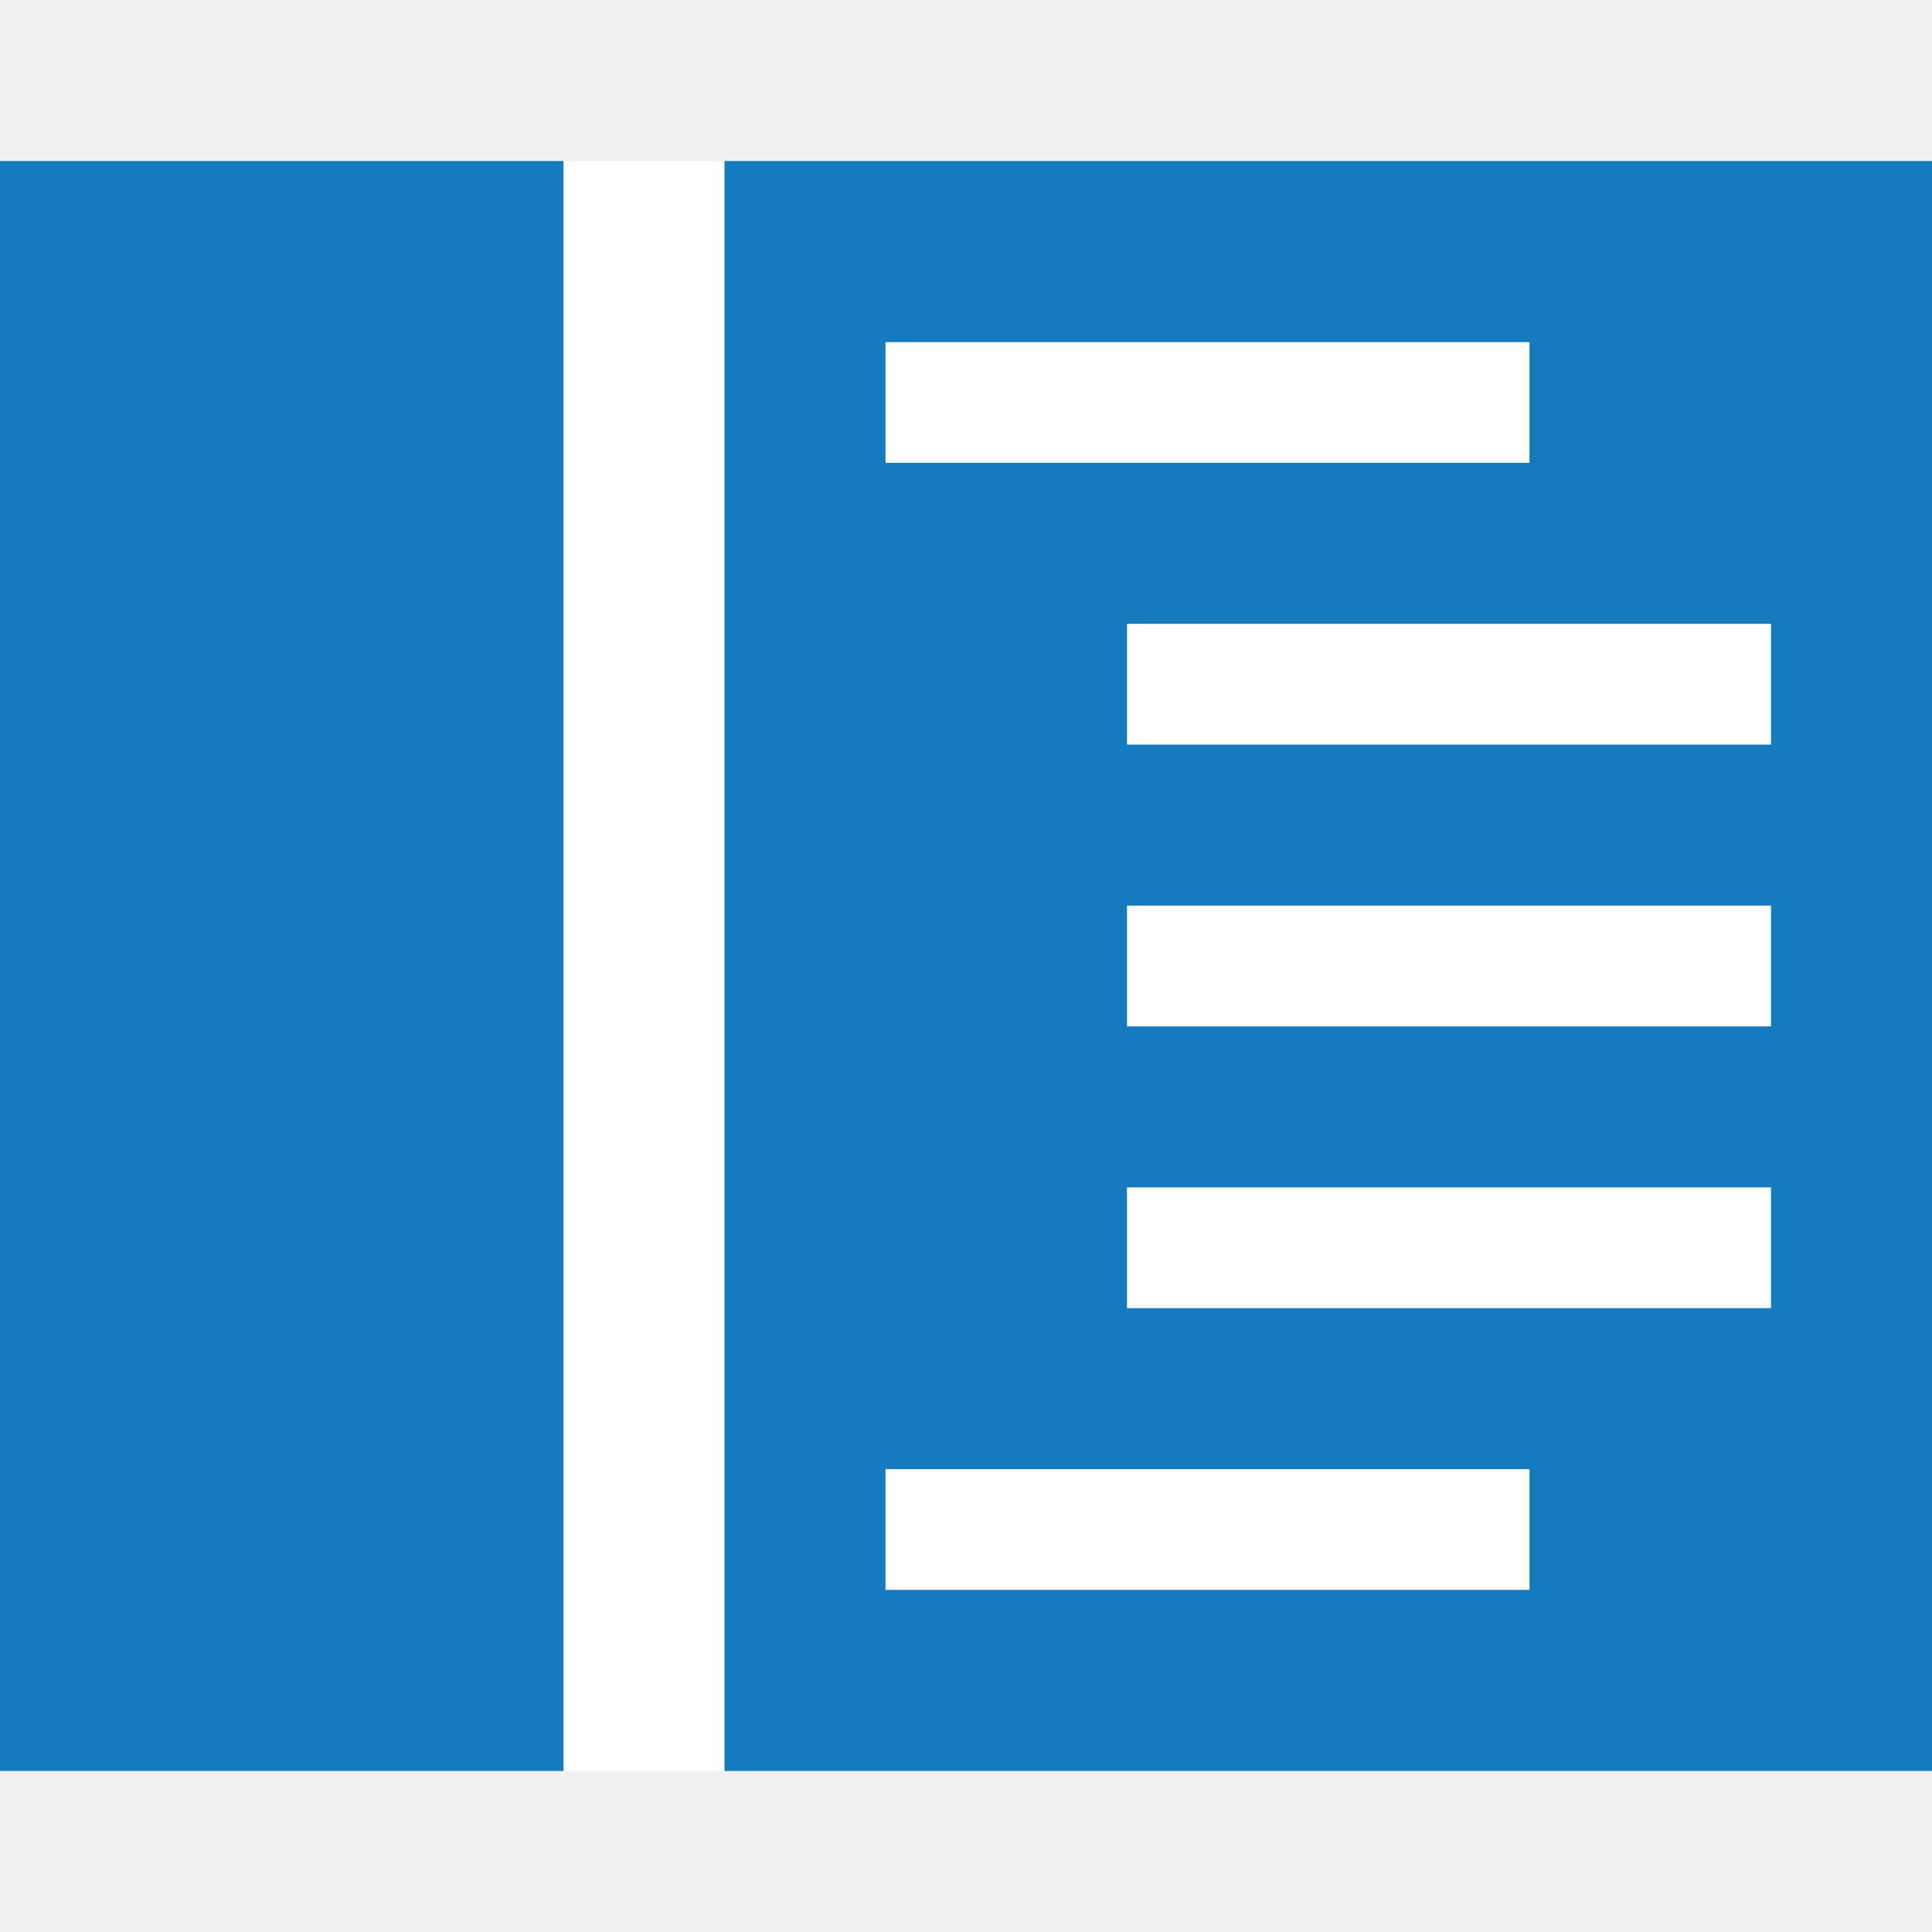
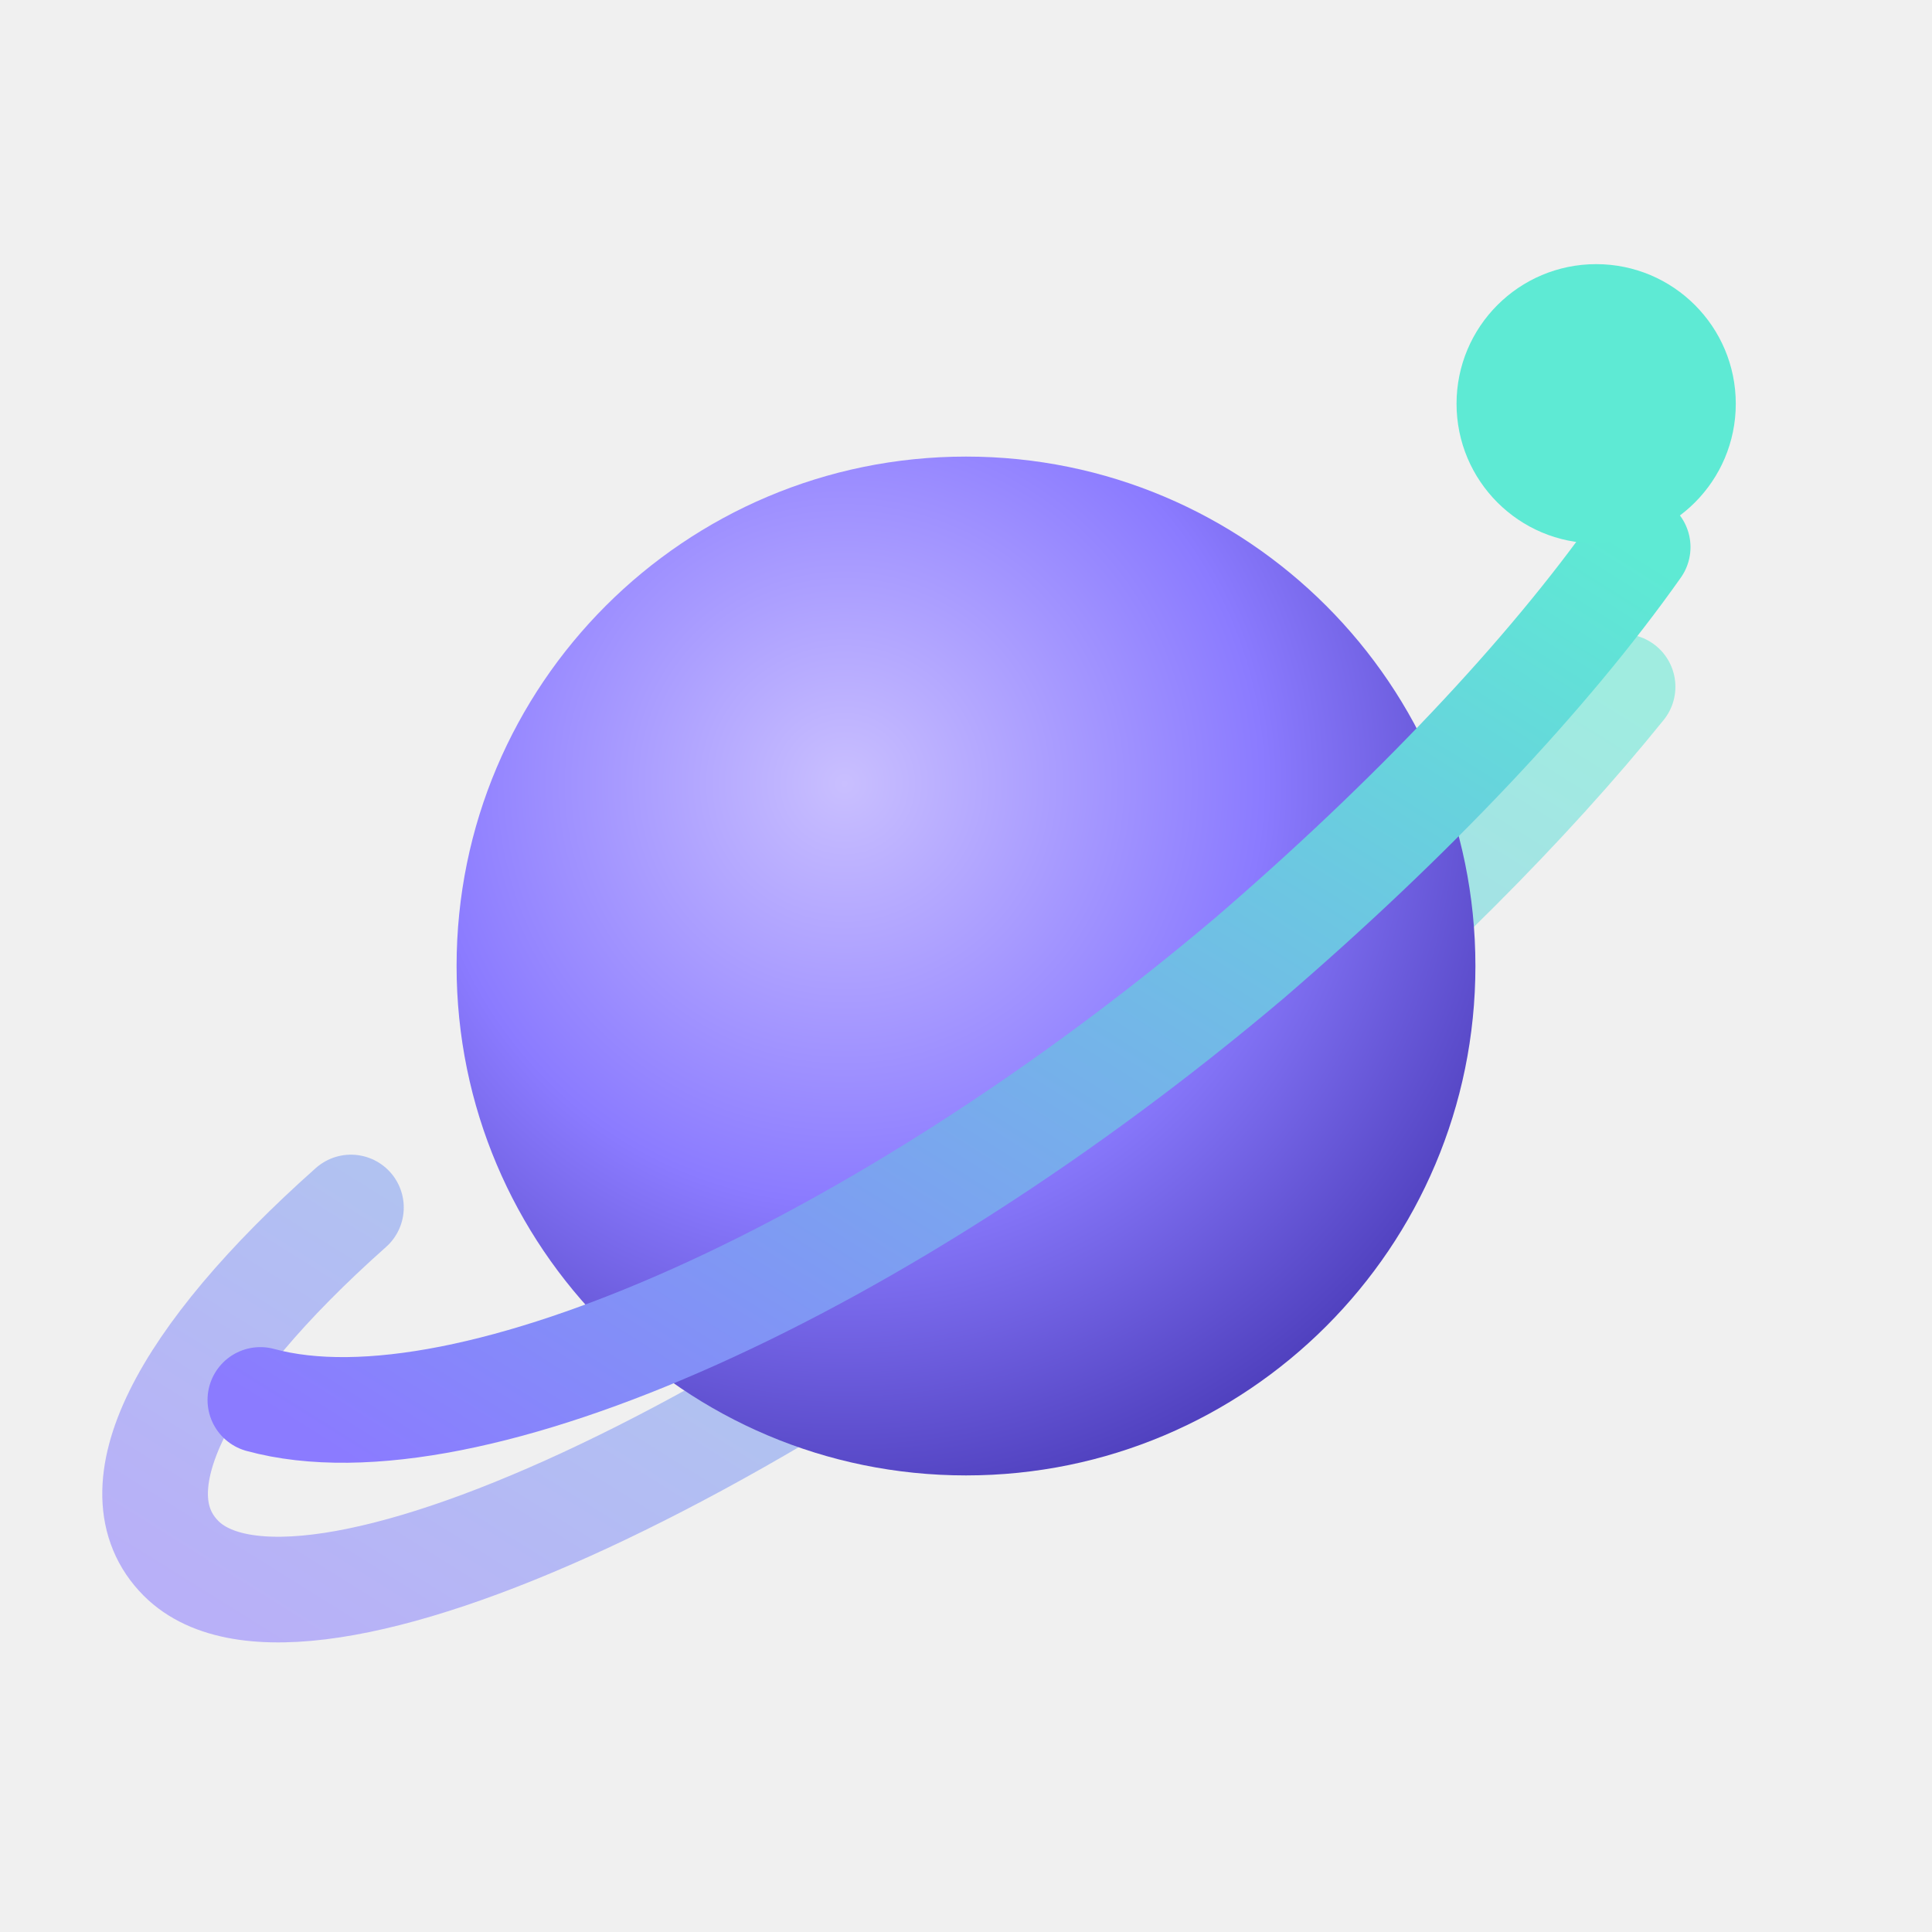
- <svg xmlns="http://www.w3.org/2000/svg" id="Layer_1" viewBox="0 0 1024 1024">
-   <style>.st0{fill:#f6f6f6;fill-opacity:0}.st1{fill:#fff}.st2{fill:#167abf}</style>
-   <path class="st0" d="M1024 1024H0V0h1024v1024z" />
-   <path class="st1" d="M1024 85.333v853.333H0V85.333h1024z" />
-   <path class="st2" d="M0 85.333h298.667v853.333H0V85.333zm1024 0v853.333H384V85.333h640zm-554.667 160h341.333v-64H469.333v64zm341.334 533.334H469.333v64h341.333l.001-64zm128-149.334H597.333v64h341.333l.001-64zm0-149.333H597.333v64h341.333l.001-64zm0-149.333H597.333v64h341.333l.001-64z" />
+ <svg xmlns="http://www.w3.org/2000/svg" viewBox="0 0 1024 1024">
+   <defs>
+     <radialGradient id="p" cx="38%" cy="32%" r="75%">
+       <stop offset="0" stop-color="#c9bfff" />
+       <stop offset=".55" stop-color="#8b7bff" />
+       <stop offset="1" stop-color="#4a3bb8" />
+     </radialGradient>
+     <linearGradient id="r" x1="0" y1="1" x2="1" y2="0">
+       <stop offset="0" stop-color="#8b7bff" />
+       <stop offset="1" stop-color="#5eead4" />
+     </linearGradient>
+   </defs>
+   <path d="M186 640C96 720 60 790 96 826c62 62 320-56 566-264 80-68 148-136 198-198" fill="none" stroke="url(#r)" stroke-width="56" stroke-linecap="round" opacity=".55" />
+   <circle cx="512" cy="512" r="270" fill="url(#p)" />
+   <path d="M138 742c110 30 330-70 524-234 86-74 158-150 206-218" fill="none" stroke="url(#r)" stroke-width="56" stroke-linecap="round" />
+   <circle cx="846" cy="214" r="74" fill="#5eead4" />
</svg>
